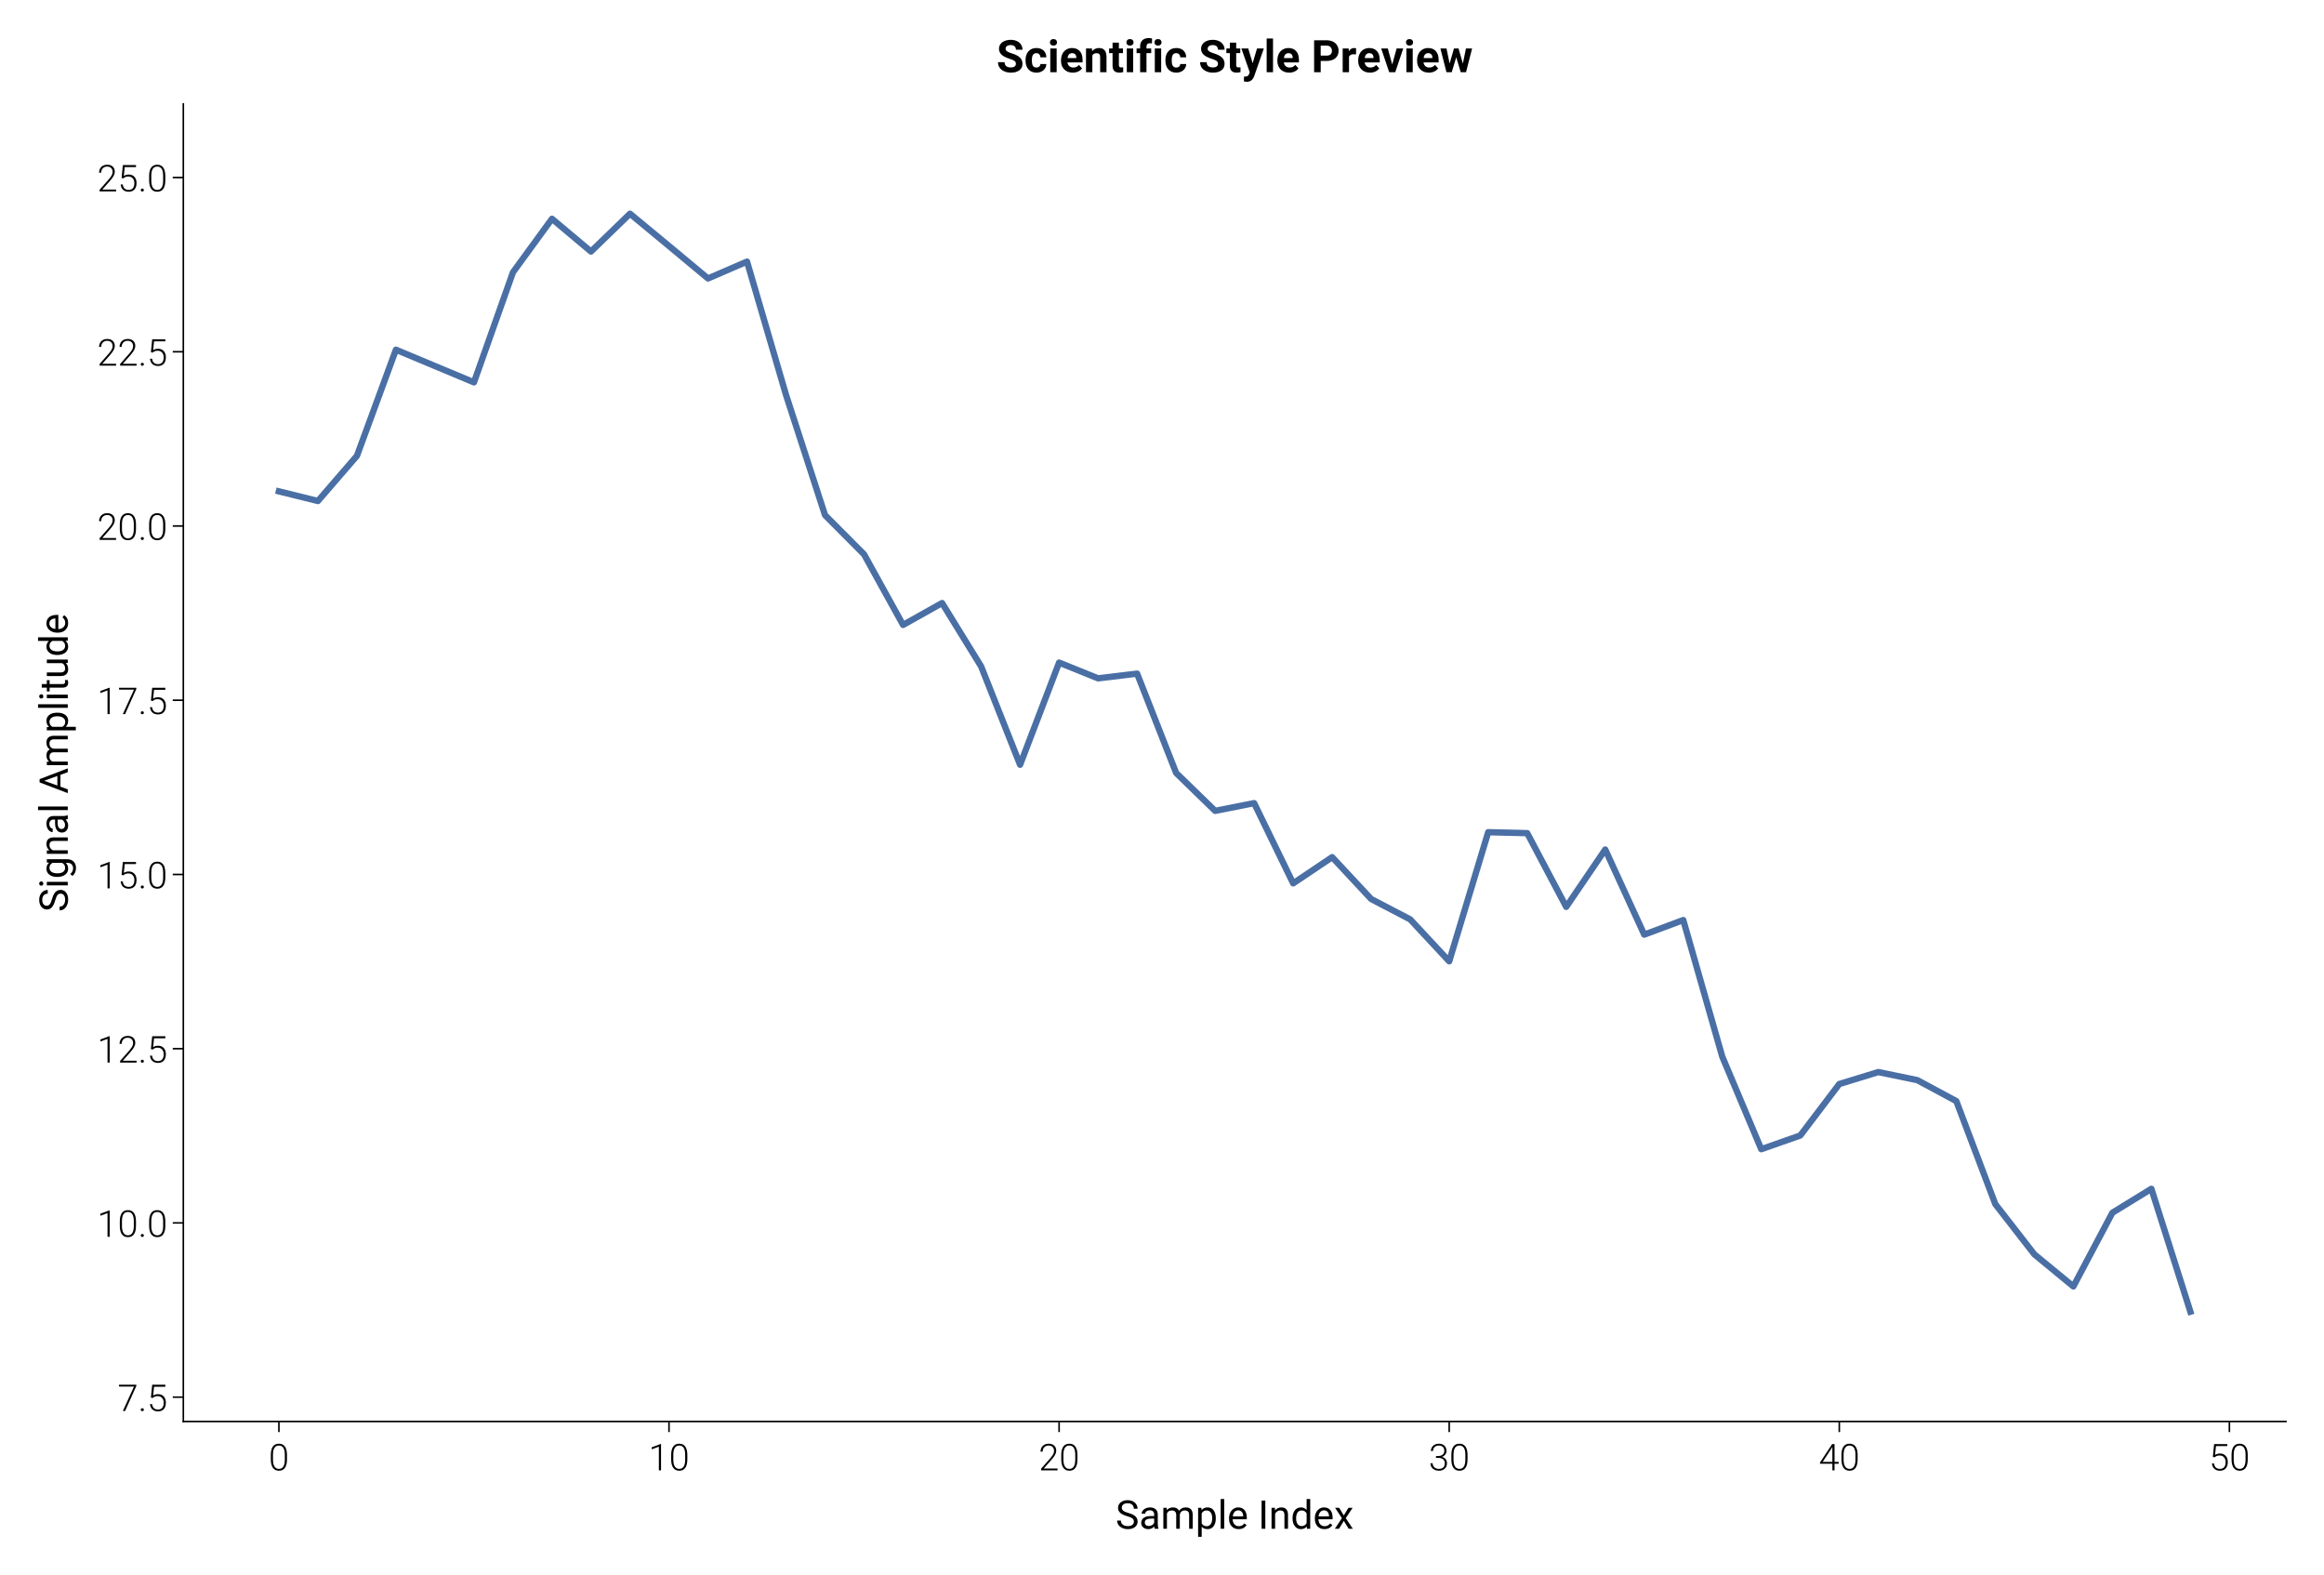
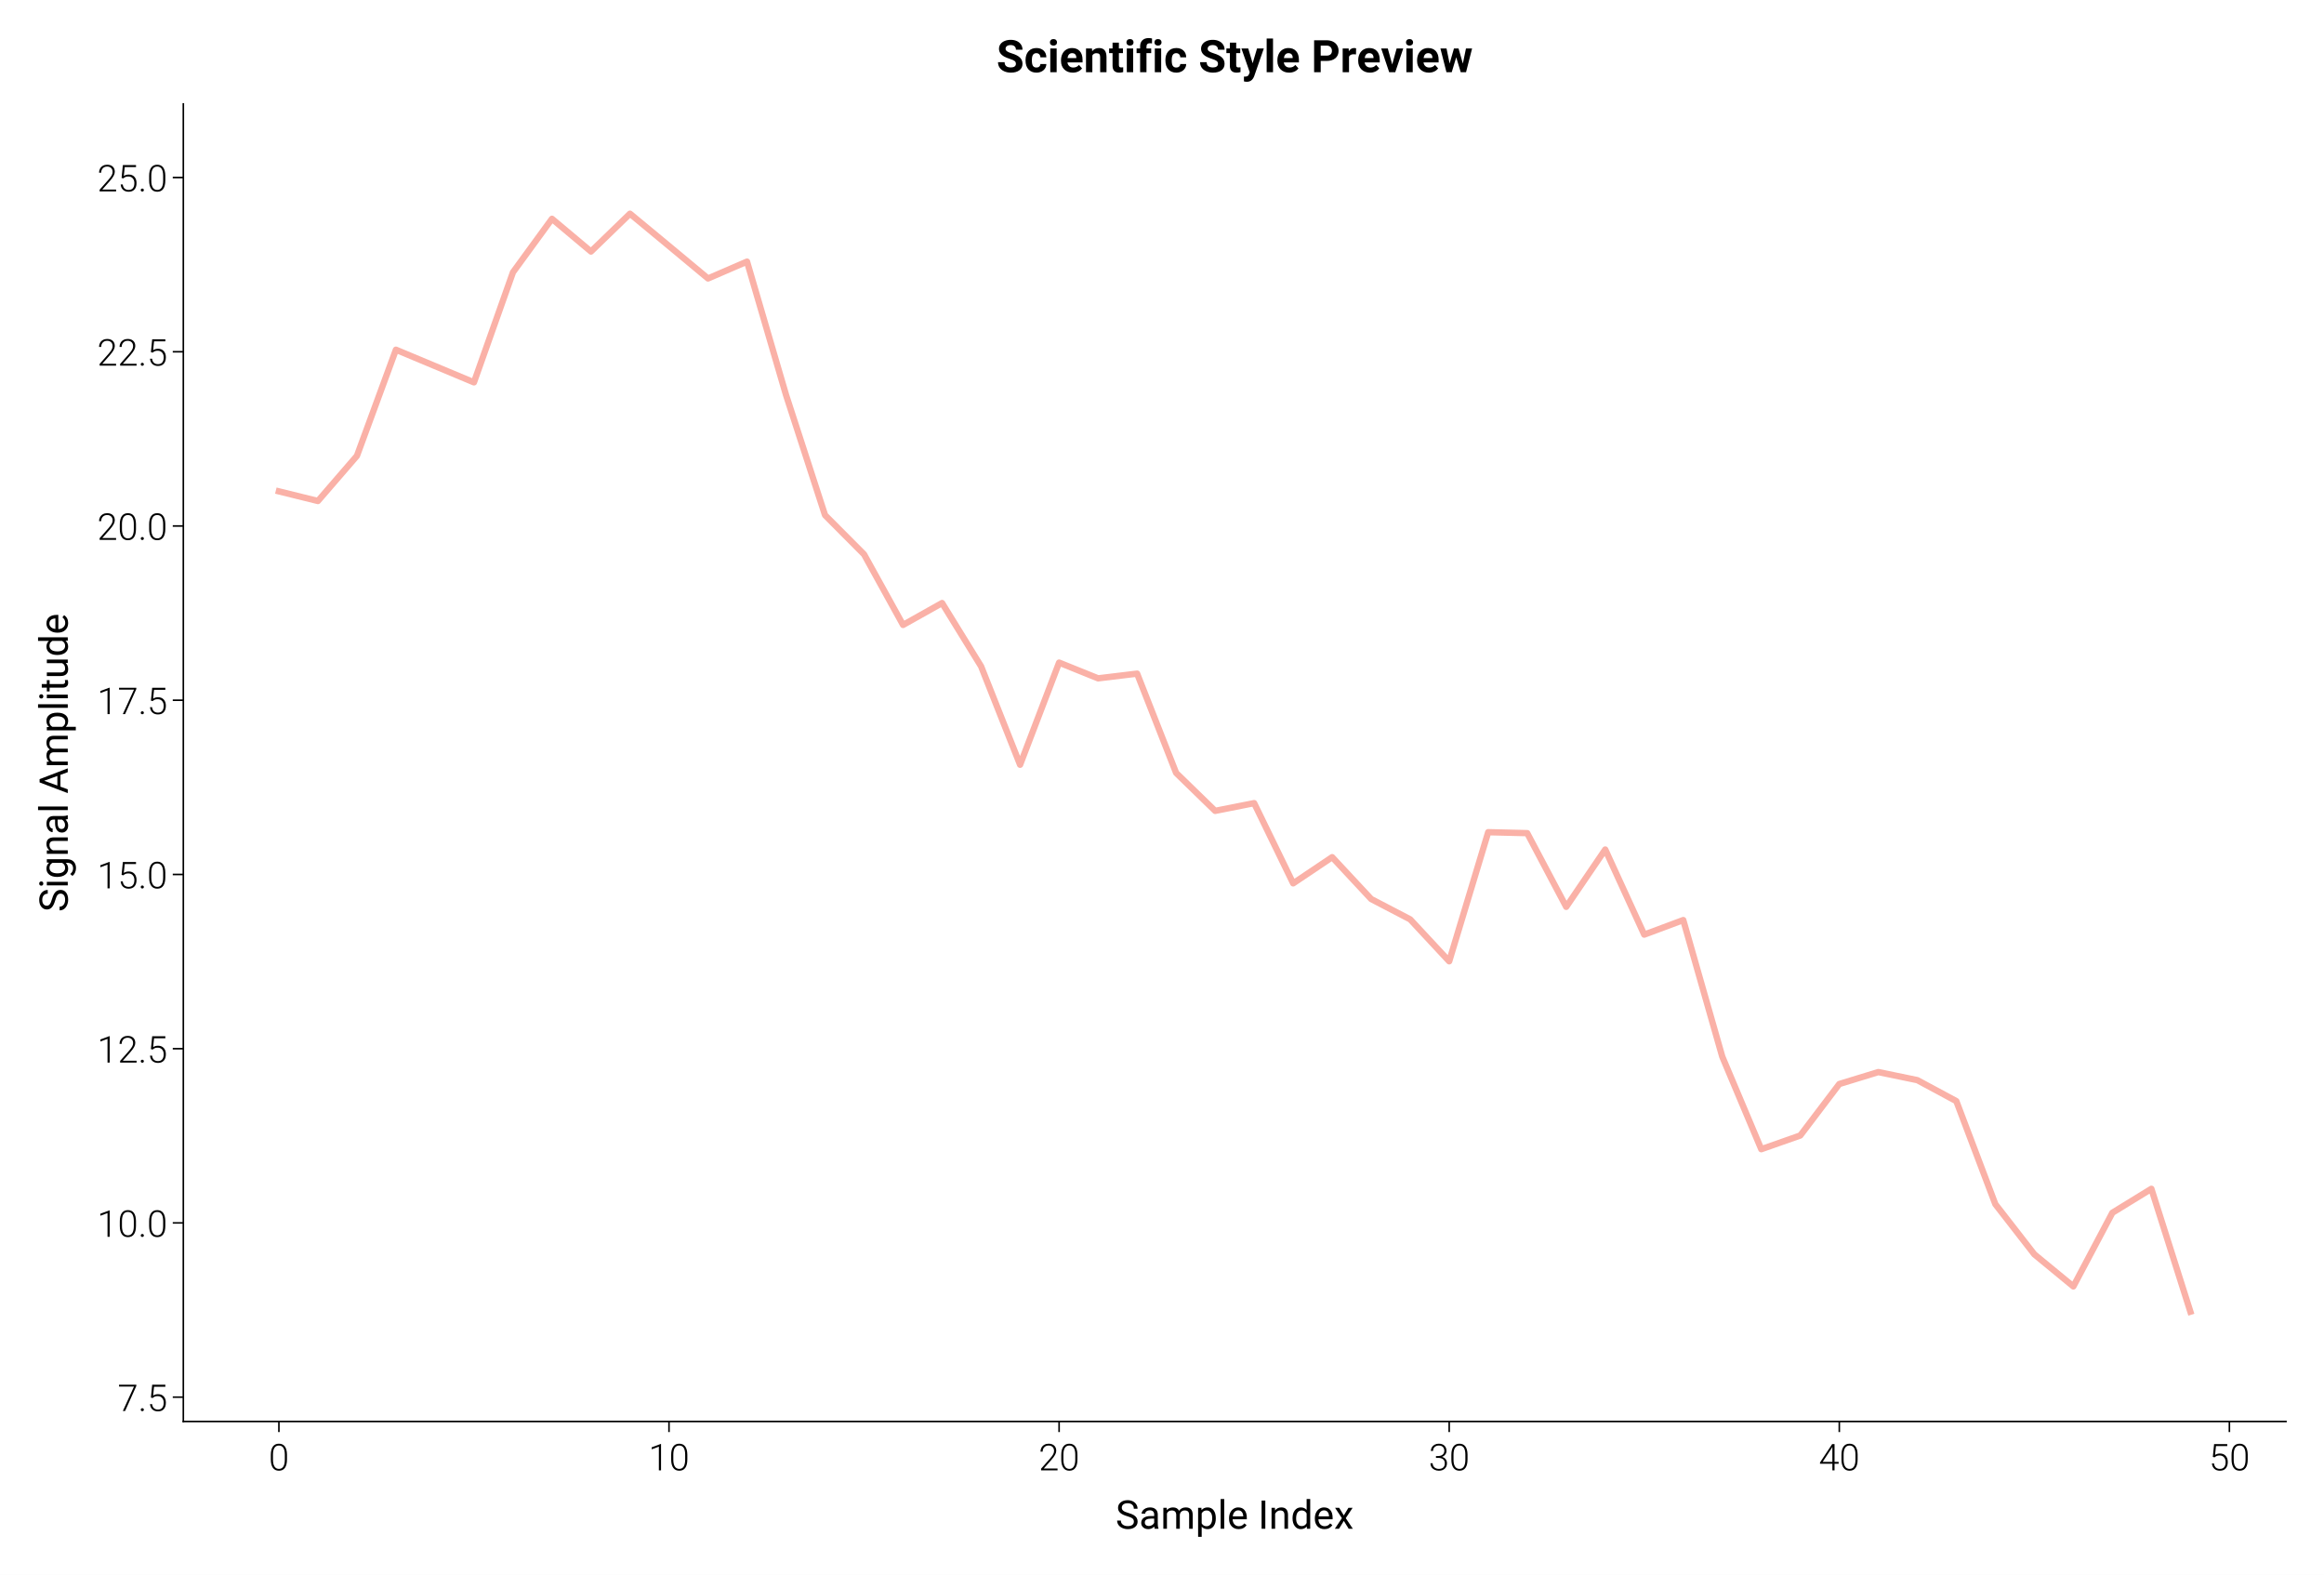
<svg xmlns="http://www.w3.org/2000/svg" xmlns:xlink="http://www.w3.org/1999/xlink" width="439.811pt" height="297.988pt" viewBox="0 0 439.811 297.988" version="1.1">
  <defs>
    <style type="text/css">*{stroke-linejoin: round; stroke-linecap: butt}</style>
  </defs>
  <g id="figure_1">
    <g id="patch_1">
      <path d="M -0 297.988  L 439.811 297.988  L 439.811 -0  L -0 -0  z " style="fill: #ffffff" />
    </g>
    <g id="axes_1">
      <g id="patch_2">
        <path d="M 34.695 268.967  L 432.611 268.967  L 432.611 19.663  L 34.695 19.663  z " style="fill: #ffffff" />
      </g>
      <g id="matplotlib.axis_1">
        <g id="xtick_1">
          <g id="line2d_1">
            <defs>
              <path id="m32f2108c7e" d="M 0 0  L 0 2  " style="stroke: #000000; stroke-width: 0.3" />
            </defs>
            <g>
              <use xlink:href="#m32f2108c7e" x="52.782" y="268.967" style="stroke: #000000; stroke-width: 0.3" />
            </g>
          </g>
          <g id="text_1">
            <g transform="translate(50.84197 278.2172) scale(0.07 -0.07)">
              <defs>
                <path id="Roboto-Light-30" d="M 3172 1897  Q 3172 934 2819 435  Q 2466 -63 1778 -63  Q 1103 -63 743 426  Q 384 916 375 1850  L 375 2666  Q 375 3625 731 4119  Q 1088 4613 1772 4613  Q 2447 4613 2803 4136  Q 3159 3659 3172 2731  L 3172 1897  z M 2797 2713  Q 2797 3494 2542 3894  Q 2288 4294 1772 4294  Q 1266 4294 1009 3903  Q 753 3513 747 2750  L 747 1856  Q 747 1078 1011 665  Q 1275 253 1778 253  Q 2278 253 2536 656  Q 2794 1059 2797 1838  L 2797 2713  z " transform="scale(0.015625)" />
              </defs>
              <use xlink:href="#Roboto-Light-30" />
            </g>
          </g>
        </g>
        <g id="xtick_2">
          <g id="line2d_2">
            <g>
              <use xlink:href="#m32f2108c7e" x="126.607" y="268.967" style="stroke: #000000; stroke-width: 0.3" />
            </g>
          </g>
          <g id="text_2">
            <g transform="translate(122.7272 278.2172) scale(0.07 -0.07)">
              <defs>
                <path id="Roboto-Light-31" d="M 2169 0  L 1794 0  L 1794 4100  L 556 3641  L 556 3991  L 2106 4566  L 2169 4566  L 2169 0  z " transform="scale(0.015625)" />
              </defs>
              <use xlink:href="#Roboto-Light-31" />
              <use xlink:href="#Roboto-Light-30" transform="translate(55.41992 0)" />
            </g>
          </g>
        </g>
        <g id="xtick_3">
          <g id="line2d_3">
            <g>
              <use xlink:href="#m32f2108c7e" x="200.432" y="268.967" style="stroke: #000000; stroke-width: 0.3" />
            </g>
          </g>
          <g id="text_3">
            <g transform="translate(196.5522 278.2172) scale(0.07 -0.07)">
              <defs>
                <path id="Roboto-Light-32" d="M 3278 0  L 428 0  L 428 288  L 1988 2056  Q 2375 2503 2525 2793  Q 2675 3084 2675 3359  Q 2675 3791 2422 4042  Q 2169 4294 1725 4294  Q 1266 4294 983 4000  Q 700 3706 700 3238  L 328 3238  Q 328 3622 501 3937  Q 675 4253 995 4433  Q 1316 4613 1725 4613  Q 2350 4613 2701 4284  Q 3053 3956 3053 3391  Q 3053 3072 2854 2694  Q 2656 2316 2156 1750  L 888 316  L 3278 316  L 3278 0  z " transform="scale(0.015625)" />
              </defs>
              <use xlink:href="#Roboto-Light-32" />
              <use xlink:href="#Roboto-Light-30" transform="translate(55.41992 0)" />
            </g>
          </g>
        </g>
        <g id="xtick_4">
          <g id="line2d_4">
            <g>
              <use xlink:href="#m32f2108c7e" x="274.257" y="268.967" style="stroke: #000000; stroke-width: 0.3" />
            </g>
          </g>
          <g id="text_4">
            <g transform="translate(270.3773 278.2172) scale(0.07 -0.07)">
              <defs>
                <path id="Roboto-Light-33" d="M 1259 2478  L 1647 2478  Q 1969 2478 2209 2592  Q 2450 2706 2576 2904  Q 2703 3103 2703 3363  Q 2703 3800 2456 4047  Q 2209 4294 1747 4294  Q 1309 4294 1029 4036  Q 750 3778 750 3356  L 375 3356  Q 375 3709 553 4001  Q 731 4294 1047 4453  Q 1363 4613 1747 4613  Q 2366 4613 2722 4275  Q 3078 3938 3078 3350  Q 3078 3022 2870 2745  Q 2663 2469 2300 2331  Q 2725 2213 2944 1923  Q 3163 1634 3163 1234  Q 3163 650 2781 293  Q 2400 -63 1763 -63  Q 1356 -63 1017 100  Q 678 263 492 555  Q 306 847 306 1234  L 681 1234  Q 681 800 984 526  Q 1288 253 1763 253  Q 2247 253 2517 501  Q 2788 750 2788 1222  Q 2788 1678 2495 1918  Q 2203 2159 1634 2159  L 1259 2159  L 1259 2478  z " transform="scale(0.015625)" />
              </defs>
              <use xlink:href="#Roboto-Light-33" />
              <use xlink:href="#Roboto-Light-30" transform="translate(55.41992 0)" />
            </g>
          </g>
        </g>
        <g id="xtick_5">
          <g id="line2d_5">
            <g>
              <use xlink:href="#m32f2108c7e" x="348.082" y="268.967" style="stroke: #000000; stroke-width: 0.3" />
            </g>
          </g>
          <g id="text_5">
            <g transform="translate(344.2023 278.2172) scale(0.07 -0.07)">
              <defs>
                <path id="Roboto-Light-34" d="M 2725 1466  L 3434 1466  L 3434 1150  L 2725 1150  L 2725 0  L 2350 0  L 2350 1150  L 209 1150  L 209 1363  L 2316 4550  L 2725 4550  L 2725 1466  z M 669 1466  L 2350 1466  L 2350 4066  L 2184 3778  L 669 1466  z " transform="scale(0.015625)" />
              </defs>
              <use xlink:href="#Roboto-Light-34" />
              <use xlink:href="#Roboto-Light-30" transform="translate(55.41992 0)" />
            </g>
          </g>
        </g>
        <g id="xtick_6">
          <g id="line2d_6">
            <g>
              <use xlink:href="#m32f2108c7e" x="421.907" y="268.967" style="stroke: #000000; stroke-width: 0.3" />
            </g>
          </g>
          <g id="text_6">
            <g transform="translate(418.0273 278.2172) scale(0.07 -0.07)">
              <defs>
                <path id="Roboto-Light-35" d="M 681 2331  L 903 4550  L 3178 4550  L 3178 4203  L 1225 4203  L 1066 2666  Q 1431 2916 1922 2916  Q 2538 2916 2903 2516  Q 3269 2116 3269 1450  Q 3269 731 2912 334  Q 2556 -63 1909 -63  Q 1316 -63 947 268  Q 578 600 525 1197  L 884 1197  Q 938 731 1200 492  Q 1463 253 1909 253  Q 2397 253 2645 562  Q 2894 872 2894 1444  Q 2894 1944 2616 2259  Q 2338 2575 1856 2575  Q 1591 2575 1394 2508  Q 1197 2441 978 2247  L 681 2331  z " transform="scale(0.015625)" />
              </defs>
              <use xlink:href="#Roboto-Light-35" />
              <use xlink:href="#Roboto-Light-30" transform="translate(55.41992 0)" />
            </g>
          </g>
        </g>
        <g id="text_7">
          <g transform="translate(211.1237 289.2641) scale(0.075 -0.075)">
            <defs>
              <path id="Roboto-Regular-53" d="M 1869 2028  Q 1097 2250 745 2573  Q 394 2897 394 3372  Q 394 3909 823 4261  Q 1253 4613 1941 4613  Q 2409 4613 2776 4431  Q 3144 4250 3345 3931  Q 3547 3613 3547 3234  L 2944 3234  Q 2944 3647 2681 3883  Q 2419 4119 1941 4119  Q 1497 4119 1248 3923  Q 1000 3728 1000 3381  Q 1000 3103 1236 2911  Q 1472 2719 2039 2559  Q 2606 2400 2926 2208  Q 3247 2016 3401 1759  Q 3556 1503 3556 1156  Q 3556 603 3125 270  Q 2694 -63 1972 -63  Q 1503 -63 1097 117  Q 691 297 470 609  Q 250 922 250 1319  L 853 1319  Q 853 906 1158 667  Q 1463 428 1972 428  Q 2447 428 2700 622  Q 2953 816 2953 1150  Q 2953 1484 2718 1667  Q 2484 1850 1869 2028  z " transform="scale(0.015625)" />
              <path id="Roboto-Regular-61" d="M 2525 0  Q 2475 100 2444 356  Q 2041 -63 1481 -63  Q 981 -63 661 220  Q 341 503 341 938  Q 341 1466 742 1758  Q 1144 2050 1872 2050  L 2434 2050  L 2434 2316  Q 2434 2619 2253 2798  Q 2072 2978 1719 2978  Q 1409 2978 1200 2822  Q 991 2666 991 2444  L 409 2444  Q 409 2697 589 2933  Q 769 3169 1076 3306  Q 1384 3444 1753 3444  Q 2338 3444 2669 3151  Q 3000 2859 3013 2347  L 3013 791  Q 3013 325 3131 50  L 3131 0  L 2525 0  z M 1566 441  Q 1838 441 2081 581  Q 2325 722 2434 947  L 2434 1641  L 1981 1641  Q 919 1641 919 1019  Q 919 747 1100 594  Q 1281 441 1566 441  z " transform="scale(0.015625)" />
              <path id="Roboto-Regular-6d" d="M 981 3381  L 997 3006  Q 1369 3444 2000 3444  Q 2709 3444 2966 2900  Q 3134 3144 3404 3294  Q 3675 3444 4044 3444  Q 5156 3444 5175 2266  L 5175 0  L 4597 0  L 4597 2231  Q 4597 2594 4431 2773  Q 4266 2953 3875 2953  Q 3553 2953 3340 2761  Q 3128 2569 3094 2244  L 3094 0  L 2513 0  L 2513 2216  Q 2513 2953 1791 2953  Q 1222 2953 1013 2469  L 1013 0  L 434 0  L 434 3381  L 981 3381  z " transform="scale(0.015625)" />
              <path id="Roboto-Regular-70" d="M 3294 1653  Q 3294 881 2941 409  Q 2588 -63 1984 -63  Q 1369 -63 1016 328  L 1016 -1300  L 438 -1300  L 438 3381  L 966 3381  L 994 3006  Q 1347 3444 1975 3444  Q 2584 3444 2939 2984  Q 3294 2525 3294 1706  L 3294 1653  z M 2716 1719  Q 2716 2291 2472 2622  Q 2228 2953 1803 2953  Q 1278 2953 1016 2488  L 1016 872  Q 1275 409 1809 409  Q 2225 409 2470 739  Q 2716 1069 2716 1719  z " transform="scale(0.015625)" />
              <path id="Roboto-Regular-6c" d="M 1066 0  L 488 0  L 488 4800  L 1066 4800  L 1066 0  z " transform="scale(0.015625)" />
              <path id="Roboto-Regular-65" d="M 1841 -63  Q 1153 -63 722 389  Q 291 841 291 1597  L 291 1703  Q 291 2206 483 2601  Q 675 2997 1020 3220  Q 1366 3444 1769 3444  Q 2428 3444 2793 3009  Q 3159 2575 3159 1766  L 3159 1525  L 869 1525  Q 881 1025 1161 717  Q 1441 409 1872 409  Q 2178 409 2390 534  Q 2603 659 2763 866  L 3116 591  Q 2691 -63 1841 -63  z M 1769 2969  Q 1419 2969 1181 2714  Q 944 2459 888 2000  L 2581 2000  L 2581 2044  Q 2556 2484 2343 2726  Q 2131 2969 1769 2969  z " transform="scale(0.015625)" />
              <path id="Roboto-Regular-20" transform="scale(0.015625)" />
              <path id="Roboto-Regular-49" d="M 1172 0  L 572 0  L 572 4550  L 1172 4550  L 1172 0  z " transform="scale(0.015625)" />
              <path id="Roboto-Regular-6e" d="M 984 3381  L 1003 2956  Q 1391 3444 2016 3444  Q 3088 3444 3097 2234  L 3097 0  L 2519 0  L 2519 2238  Q 2516 2603 2352 2778  Q 2188 2953 1841 2953  Q 1559 2953 1346 2803  Q 1134 2653 1016 2409  L 1016 0  L 438 0  L 438 3381  L 984 3381  z " transform="scale(0.015625)" />
              <path id="Roboto-Regular-64" d="M 297 1719  Q 297 2497 665 2970  Q 1034 3444 1631 3444  Q 2225 3444 2572 3038  L 2572 4800  L 3150 4800  L 3150 0  L 2619 0  L 2591 363  Q 2244 -63 1625 -63  Q 1038 -63 667 418  Q 297 900 297 1675  L 297 1719  z M 875 1653  Q 875 1078 1112 753  Q 1350 428 1769 428  Q 2319 428 2572 922  L 2572 2475  Q 2313 2953 1775 2953  Q 1350 2953 1112 2625  Q 875 2297 875 1653  z " transform="scale(0.015625)" />
              <path id="Roboto-Regular-78" d="M 1572 2147  L 2322 3381  L 2997 3381  L 1891 1709  L 3031 0  L 2363 0  L 1581 1266  L 800 0  L 128 0  L 1269 1709  L 163 3381  L 831 3381  L 1572 2147  z " transform="scale(0.015625)" />
            </defs>
            <use xlink:href="#Roboto-Regular-53" />
            <use xlink:href="#Roboto-Regular-61" transform="translate(59.32617 0)" />
            <use xlink:href="#Roboto-Regular-6d" transform="translate(113.7207 0)" />
            <use xlink:href="#Roboto-Regular-70" transform="translate(201.3672 0)" />
            <use xlink:href="#Roboto-Regular-6c" transform="translate(257.4707 0)" />
            <use xlink:href="#Roboto-Regular-65" transform="translate(281.7383 0)" />
            <use xlink:href="#Roboto-Regular-20" transform="translate(334.7168 0)" />
            <use xlink:href="#Roboto-Regular-49" transform="translate(359.4727 0)" />
            <use xlink:href="#Roboto-Regular-6e" transform="translate(386.6699 0)" />
            <use xlink:href="#Roboto-Regular-64" transform="translate(441.8457 0)" />
            <use xlink:href="#Roboto-Regular-65" transform="translate(498.2422 0)" />
            <use xlink:href="#Roboto-Regular-78" transform="translate(551.2207 0)" />
          </g>
        </g>
      </g>
      <g id="matplotlib.axis_2">
        <g id="ytick_1">
          <g id="line2d_7">
            <defs>
              <path id="m2384287460" d="M 0 0  L -2 0  " style="stroke: #000000; stroke-width: 0.3" />
            </defs>
            <g>
              <use xlink:href="#m2384287460" x="34.695" y="264.363" style="stroke: #000000; stroke-width: 0.3" />
            </g>
          </g>
          <g id="text_8">
            <g transform="translate(22.2643 266.9883) scale(0.07 -0.07)">
              <defs>
                <path id="Roboto-Light-37" d="M 3231 4334  L 1288 0  L 897 0  L 2828 4231  L 241 4231  L 241 4550  L 3231 4550  L 3231 4334  z " transform="scale(0.015625)" />
                <path id="Roboto-Light-2e" d="M 453 225  Q 453 334 523 411  Q 594 488 719 488  Q 844 488 916 411  Q 988 334 988 225  Q 988 116 916 45  Q 844 -25 719 -25  Q 594 -25 523 45  Q 453 116 453 225  z " transform="scale(0.015625)" />
              </defs>
              <use xlink:href="#Roboto-Light-37" />
              <use xlink:href="#Roboto-Light-2e" transform="translate(55.41992 0)" />
              <use xlink:href="#Roboto-Light-35" transform="translate(79.29688 0)" />
            </g>
          </g>
        </g>
        <g id="ytick_2">
          <g id="line2d_8">
            <g>
              <use xlink:href="#m2384287460" x="34.695" y="231.395" style="stroke: #000000; stroke-width: 0.3" />
            </g>
          </g>
          <g id="text_9">
            <g transform="translate(18.38477 234.0205) scale(0.07 -0.07)">
              <use xlink:href="#Roboto-Light-31" />
              <use xlink:href="#Roboto-Light-30" transform="translate(55.41992 0)" />
              <use xlink:href="#Roboto-Light-2e" transform="translate(110.8398 0)" />
              <use xlink:href="#Roboto-Light-30" transform="translate(134.7168 0)" />
            </g>
          </g>
        </g>
        <g id="ytick_3">
          <g id="line2d_9">
            <g>
              <use xlink:href="#m2384287460" x="34.695" y="198.428" style="stroke: #000000; stroke-width: 0.3" />
            </g>
          </g>
          <g id="text_10">
            <g transform="translate(18.38477 201.0527) scale(0.07 -0.07)">
              <use xlink:href="#Roboto-Light-31" />
              <use xlink:href="#Roboto-Light-32" transform="translate(55.41992 0)" />
              <use xlink:href="#Roboto-Light-2e" transform="translate(110.8398 0)" />
              <use xlink:href="#Roboto-Light-35" transform="translate(134.7168 0)" />
            </g>
          </g>
        </g>
        <g id="ytick_4">
          <g id="line2d_10">
            <g>
              <use xlink:href="#m2384287460" x="34.695" y="165.46" style="stroke: #000000; stroke-width: 0.3" />
            </g>
          </g>
          <g id="text_11">
            <g transform="translate(18.38477 168.0849) scale(0.07 -0.07)">
              <use xlink:href="#Roboto-Light-31" />
              <use xlink:href="#Roboto-Light-35" transform="translate(55.41992 0)" />
              <use xlink:href="#Roboto-Light-2e" transform="translate(110.8398 0)" />
              <use xlink:href="#Roboto-Light-30" transform="translate(134.7168 0)" />
            </g>
          </g>
        </g>
        <g id="ytick_5">
          <g id="line2d_11">
            <g>
              <use xlink:href="#m2384287460" x="34.695" y="132.492" style="stroke: #000000; stroke-width: 0.3" />
            </g>
          </g>
          <g id="text_12">
            <g transform="translate(18.38477 135.1171) scale(0.07 -0.07)">
              <use xlink:href="#Roboto-Light-31" />
              <use xlink:href="#Roboto-Light-37" transform="translate(55.41992 0)" />
              <use xlink:href="#Roboto-Light-2e" transform="translate(110.8398 0)" />
              <use xlink:href="#Roboto-Light-35" transform="translate(134.7168 0)" />
            </g>
          </g>
        </g>
        <g id="ytick_6">
          <g id="line2d_12">
            <g>
              <use xlink:href="#m2384287460" x="34.695" y="99.524" style="stroke: #000000; stroke-width: 0.3" />
            </g>
          </g>
          <g id="text_13">
            <g transform="translate(18.38477 102.1494) scale(0.07 -0.07)">
              <use xlink:href="#Roboto-Light-32" />
              <use xlink:href="#Roboto-Light-30" transform="translate(55.41992 0)" />
              <use xlink:href="#Roboto-Light-2e" transform="translate(110.8398 0)" />
              <use xlink:href="#Roboto-Light-30" transform="translate(134.7168 0)" />
            </g>
          </g>
        </g>
        <g id="ytick_7">
          <g id="line2d_13">
            <g>
              <use xlink:href="#m2384287460" x="34.695" y="66.557" style="stroke: #000000; stroke-width: 0.3" />
            </g>
          </g>
          <g id="text_14">
            <g transform="translate(18.38477 69.18158) scale(0.07 -0.07)">
              <use xlink:href="#Roboto-Light-32" />
              <use xlink:href="#Roboto-Light-32" transform="translate(55.41992 0)" />
              <use xlink:href="#Roboto-Light-2e" transform="translate(110.8398 0)" />
              <use xlink:href="#Roboto-Light-35" transform="translate(134.7168 0)" />
            </g>
          </g>
        </g>
        <g id="ytick_8">
          <g id="line2d_14">
            <g>
              <use xlink:href="#m2384287460" x="34.695" y="33.589" style="stroke: #000000; stroke-width: 0.3" />
            </g>
          </g>
          <g id="text_15">
            <g transform="translate(18.38477 36.2138) scale(0.07 -0.07)">
              <use xlink:href="#Roboto-Light-32" />
              <use xlink:href="#Roboto-Light-35" transform="translate(55.41992 0)" />
              <use xlink:href="#Roboto-Light-2e" transform="translate(110.8398 0)" />
              <use xlink:href="#Roboto-Light-30" transform="translate(134.7168 0)" />
            </g>
          </g>
        </g>
        <g id="text_16">
          <g transform="translate(12.825 172.5513) rotate(-90) scale(0.075 -0.075)">
            <defs>
              <path id="Roboto-Regular-69" d="M 1066 0  L 488 0  L 488 3381  L 1066 3381  L 1066 0  z M 441 4278  Q 441 4419 527 4516  Q 613 4613 781 4613  Q 950 4613 1037 4516  Q 1125 4419 1125 4278  Q 1125 4138 1037 4044  Q 950 3950 781 3950  Q 613 3950 527 4044  Q 441 4138 441 4278  z " transform="scale(0.015625)" />
              <path id="Roboto-Regular-67" d="M 300 1719  Q 300 2509 665 2976  Q 1031 3444 1634 3444  Q 2253 3444 2600 3006  L 2628 3381  L 3156 3381  L 3156 81  Q 3156 -575 2767 -953  Q 2378 -1331 1722 -1331  Q 1356 -1331 1006 -1175  Q 656 -1019 472 -747  L 772 -400  Q 1144 -859 1681 -859  Q 2103 -859 2339 -621  Q 2575 -384 2575 47  L 2575 338  Q 2228 -63 1628 -63  Q 1034 -63 667 415  Q 300 894 300 1719  z M 881 1653  Q 881 1081 1115 754  Q 1350 428 1772 428  Q 2319 428 2575 925  L 2575 2469  Q 2309 2953 1778 2953  Q 1356 2953 1118 2625  Q 881 2297 881 1653  z " transform="scale(0.015625)" />
              <path id="Roboto-Regular-41" d="M 3041 1188  L 1134 1188  L 706 0  L 88 0  L 1825 4550  L 2350 4550  L 4091 0  L 3475 0  L 3041 1188  z M 1316 1681  L 2863 1681  L 2088 3809  L 1316 1681  z " transform="scale(0.015625)" />
              <path id="Roboto-Regular-74" d="M 1222 4200  L 1222 3381  L 1853 3381  L 1853 2934  L 1222 2934  L 1222 838  Q 1222 634 1306 532  Q 1391 431 1594 431  Q 1694 431 1869 469  L 1869 0  Q 1641 -63 1425 -63  Q 1038 -63 841 171  Q 644 406 644 838  L 644 2934  L 28 2934  L 28 3381  L 644 3381  L 644 4200  L 1222 4200  z " transform="scale(0.015625)" />
              <path id="Roboto-Regular-75" d="M 2525 334  Q 2188 -63 1534 -63  Q 994 -63 711 251  Q 428 566 425 1181  L 425 3381  L 1003 3381  L 1003 1197  Q 1003 428 1628 428  Q 2291 428 2509 922  L 2509 3381  L 3088 3381  L 3088 0  L 2538 0  L 2525 334  z " transform="scale(0.015625)" />
            </defs>
            <use xlink:href="#Roboto-Regular-53" />
            <use xlink:href="#Roboto-Regular-69" transform="translate(59.32617 0)" />
            <use xlink:href="#Roboto-Regular-67" transform="translate(83.59375 0)" />
            <use xlink:href="#Roboto-Regular-6e" transform="translate(139.6973 0)" />
            <use xlink:href="#Roboto-Regular-61" transform="translate(194.873 0)" />
            <use xlink:href="#Roboto-Regular-6c" transform="translate(249.2676 0)" />
            <use xlink:href="#Roboto-Regular-20" transform="translate(273.5352 0)" />
            <use xlink:href="#Roboto-Regular-41" transform="translate(298.291 0)" />
            <use xlink:href="#Roboto-Regular-6d" transform="translate(363.5254 0)" />
            <use xlink:href="#Roboto-Regular-70" transform="translate(451.1719 0)" />
            <use xlink:href="#Roboto-Regular-6c" transform="translate(507.2754 0)" />
            <use xlink:href="#Roboto-Regular-69" transform="translate(531.543 0)" />
            <use xlink:href="#Roboto-Regular-74" transform="translate(555.8105 0)" />
            <use xlink:href="#Roboto-Regular-75" transform="translate(588.4766 0)" />
            <use xlink:href="#Roboto-Regular-64" transform="translate(643.6035 0)" />
            <use xlink:href="#Roboto-Regular-65" transform="translate(700 0)" />
          </g>
        </g>
      </g>
      <g id="line2d_15">
-         <path d="M 52.782 92.974  L 60.164 94.797  L 67.547 86.256  L 74.929 66.172  L 82.312 69.26  L 89.694 72.347  L 97.077 51.522  L 104.459 41.402  L 111.842 47.593  L 119.224 40.438  L 126.607 46.549  L 133.989 52.691  L 141.372 49.5  L 148.754 74.731  L 156.137 97.477  L 163.519 104.892  L 170.902 118.249  L 178.284 114.105  L 185.667 126.079  L 193.049 144.703  L 200.432 125.375  L 207.814 128.353  L 215.197 127.462  L 222.579 146.25  L 229.962 153.429  L 237.344 151.967  L 244.727 167.145  L 252.109 162.19  L 259.492 170.111  L 266.874 173.958  L 274.257 181.893  L 281.639 157.466  L 289.022 157.644  L 296.404 171.593  L 303.787 160.746  L 311.169 176.845  L 318.552 174.091  L 325.934 199.933  L 333.317 217.448  L 340.699 214.852  L 348.082 205.114  L 355.464 202.854  L 362.847 204.379  L 370.229 208.35  L 377.612 227.847  L 384.994 237.34  L 392.377 243.414  L 399.759 229.474  L 407.142 224.942  L 414.524 248.192  " clip-path="url(#pc86d9f331b)" style="fill: none; stroke: #4a6fa5; stroke-width: 1.2; stroke-linecap: square" />
+         <path d="M 52.782 92.974  L 60.164 94.797  L 67.547 86.256  L 74.929 66.172  L 82.312 69.26  L 89.694 72.347  L 97.077 51.522  L 104.459 41.402  L 111.842 47.593  L 119.224 40.438  L 126.607 46.549  L 133.989 52.691  L 141.372 49.5  L 148.754 74.731  L 156.137 97.477  L 163.519 104.892  L 170.902 118.249  L 178.284 114.105  L 185.667 126.079  L 193.049 144.703  L 200.432 125.375  L 207.814 128.353  L 215.197 127.462  L 222.579 146.25  L 229.962 153.429  L 237.344 151.967  L 244.727 167.145  L 252.109 162.19  L 259.492 170.111  L 266.874 173.958  L 274.257 181.893  L 281.639 157.466  L 289.022 157.644  L 296.404 171.593  L 303.787 160.746  L 311.169 176.845  L 318.552 174.091  L 325.934 199.933  L 333.317 217.448  L 340.699 214.852  L 348.082 205.114  L 355.464 202.854  L 362.847 204.379  L 370.229 208.35  L 377.612 227.847  L 384.994 237.34  L 392.377 243.414  L 399.759 229.474  L 407.142 224.942  L 414.524 248.192  " clip-path="url(#pc86d9f331b)" style="fill: none; stroke: #fab1a7; stroke-width: 1.2; stroke-linecap: square" />
      </g>
      <g id="patch_3">
        <path d="M 34.695 268.967  L 34.695 19.663  " style="fill: none; stroke: #000000; stroke-width: 0.3; stroke-linejoin: miter; stroke-linecap: square" />
      </g>
      <g id="patch_4">
        <path d="M 34.695 268.967  L 432.611 268.967  " style="fill: none; stroke: #000000; stroke-width: 0.3; stroke-linejoin: miter; stroke-linecap: square" />
      </g>
      <g id="text_17">
        <g transform="translate(188.5838 13.66266) scale(0.085 -0.085)">
          <defs>
            <path id="Roboto-Bold-53" d="M 2766 1194  Q 2766 1459 2578 1601  Q 2391 1744 1903 1901  Q 1416 2059 1131 2213  Q 356 2631 356 3341  Q 356 3709 564 3998  Q 772 4288 1161 4450  Q 1550 4613 2034 4613  Q 2522 4613 2903 4436  Q 3284 4259 3495 3937  Q 3706 3616 3706 3206  L 2769 3206  Q 2769 3519 2572 3692  Q 2375 3866 2019 3866  Q 1675 3866 1484 3720  Q 1294 3575 1294 3338  Q 1294 3116 1517 2966  Q 1741 2816 2175 2684  Q 2975 2444 3340 2087  Q 3706 1731 3706 1200  Q 3706 609 3259 273  Q 2813 -63 2056 -63  Q 1531 -63 1100 129  Q 669 322 442 656  Q 216 991 216 1431  L 1156 1431  Q 1156 678 2056 678  Q 2391 678 2578 814  Q 2766 950 2766 1194  z " transform="scale(0.015625)" />
            <path id="Roboto-Bold-63" d="M 1753 666  Q 2003 666 2159 803  Q 2316 941 2322 1169  L 3169 1169  Q 3166 825 2981 539  Q 2797 253 2476 95  Q 2156 -63 1769 -63  Q 1044 -63 625 398  Q 206 859 206 1672  L 206 1731  Q 206 2513 622 2978  Q 1038 3444 1763 3444  Q 2397 3444 2780 3083  Q 3163 2722 3169 2122  L 2322 2122  Q 2316 2384 2159 2548  Q 2003 2713 1747 2713  Q 1431 2713 1270 2483  Q 1109 2253 1109 1738  L 1109 1644  Q 1109 1122 1268 894  Q 1428 666 1753 666  z " transform="scale(0.015625)" />
            <path id="Roboto-Bold-69" d="M 1300 0  L 394 0  L 394 3381  L 1300 3381  L 1300 0  z M 341 4256  Q 341 4459 477 4590  Q 613 4722 847 4722  Q 1078 4722 1215 4590  Q 1353 4459 1353 4256  Q 1353 4050 1214 3919  Q 1075 3788 847 3788  Q 619 3788 480 3919  Q 341 4050 341 4256  z " transform="scale(0.015625)" />
            <path id="Roboto-Bold-65" d="M 1903 -63  Q 1159 -63 692 393  Q 225 850 225 1609  L 225 1697  Q 225 2206 422 2607  Q 619 3009 980 3226  Q 1341 3444 1803 3444  Q 2497 3444 2895 3006  Q 3294 2569 3294 1766  L 3294 1397  L 1141 1397  Q 1184 1066 1404 866  Q 1625 666 1963 666  Q 2484 666 2778 1044  L 3222 547  Q 3019 259 2672 98  Q 2325 -63 1903 -63  z M 1800 2713  Q 1531 2713 1364 2531  Q 1197 2350 1150 2013  L 2406 2013  L 2406 2084  Q 2400 2384 2244 2548  Q 2088 2713 1800 2713  z " transform="scale(0.015625)" />
            <path id="Roboto-Bold-6e" d="M 1178 3381  L 1206 2991  Q 1569 3444 2178 3444  Q 2716 3444 2978 3128  Q 3241 2813 3247 2184  L 3247 0  L 2344 0  L 2344 2163  Q 2344 2450 2219 2579  Q 2094 2709 1803 2709  Q 1422 2709 1231 2384  L 1231 0  L 328 0  L 328 3381  L 1178 3381  z " transform="scale(0.015625)" />
            <path id="Roboto-Bold-74" d="M 1428 4213  L 1428 3381  L 2006 3381  L 2006 2719  L 1428 2719  L 1428 1031  Q 1428 844 1500 762  Q 1572 681 1775 681  Q 1925 681 2041 703  L 2041 19  Q 1775 -63 1494 -63  Q 544 -63 525 897  L 525 2719  L 31 2719  L 31 3381  L 525 3381  L 525 4213  L 1428 4213  z " transform="scale(0.015625)" />
            <path id="Roboto-Bold-66" d="M 594 0  L 594 2719  L 91 2719  L 91 3381  L 594 3381  L 594 3669  Q 594 4238 920 4552  Q 1247 4866 1834 4866  Q 2022 4866 2294 4803  L 2284 4103  Q 2172 4131 2009 4131  Q 1500 4131 1500 3653  L 1500 3381  L 2172 3381  L 2172 2719  L 1500 2719  L 1500 0  L 594 0  z " transform="scale(0.015625)" />
            <path id="Roboto-Bold-20" transform="scale(0.015625)" />
            <path id="Roboto-Bold-79" d="M 1609 1278  L 2234 3381  L 3203 3381  L 1844 -525  L 1769 -703  Q 1466 -1366 769 -1366  Q 572 -1366 369 -1306  L 369 -622  L 506 -625  Q 763 -625 889 -547  Q 1016 -469 1088 -288  L 1194 -9  L 9 3381  L 981 3381  L 1609 1278  z " transform="scale(0.015625)" />
            <path id="Roboto-Bold-6c" d="M 1300 0  L 394 0  L 394 4800  L 1300 4800  L 1300 0  z " transform="scale(0.015625)" />
            <path id="Roboto-Bold-50" d="M 1344 1603  L 1344 0  L 406 0  L 406 4550  L 2181 4550  Q 2694 4550 3083 4362  Q 3472 4175 3681 3829  Q 3891 3484 3891 3044  Q 3891 2375 3433 1989  Q 2975 1603 2166 1603  L 1344 1603  z M 1344 2363  L 2181 2363  Q 2553 2363 2748 2538  Q 2944 2713 2944 3038  Q 2944 3372 2747 3578  Q 2550 3784 2203 3791  L 1344 3791  L 1344 2363  z " transform="scale(0.015625)" />
            <path id="Roboto-Bold-72" d="M 2247 2534  Q 2063 2559 1922 2559  Q 1409 2559 1250 2213  L 1250 0  L 347 0  L 347 3381  L 1200 3381  L 1225 2978  Q 1497 3444 1978 3444  Q 2128 3444 2259 3403  L 2247 2534  z " transform="scale(0.015625)" />
            <path id="Roboto-Bold-76" d="M 1613 1103  L 2241 3381  L 3184 3381  L 2044 0  L 1181 0  L 41 3381  L 984 3381  L 1613 1103  z " transform="scale(0.015625)" />
            <path id="Roboto-Bold-77" d="M 3288 1228  L 3731 3381  L 4603 3381  L 3741 0  L 2984 0  L 2344 2128  L 1703 0  L 950 0  L 88 3381  L 959 3381  L 1400 1231  L 2019 3381  L 2672 3381  L 3288 1228  z " transform="scale(0.015625)" />
          </defs>
          <use xlink:href="#Roboto-Bold-53" />
          <use xlink:href="#Roboto-Bold-63" transform="translate(61.47461 0)" />
          <use xlink:href="#Roboto-Bold-69" transform="translate(113.623 0)" />
          <use xlink:href="#Roboto-Bold-65" transform="translate(140.1367 0)" />
          <use xlink:href="#Roboto-Bold-6e" transform="translate(194.1895 0)" />
          <use xlink:href="#Roboto-Bold-74" transform="translate(250.1953 0)" />
          <use xlink:href="#Roboto-Bold-69" transform="translate(283.9844 0)" />
          <use xlink:href="#Roboto-Bold-66" transform="translate(310.498 0)" />
          <use xlink:href="#Roboto-Bold-69" transform="translate(346.3379 0)" />
          <use xlink:href="#Roboto-Bold-63" transform="translate(372.8516 0)" />
          <use xlink:href="#Roboto-Bold-20" transform="translate(425 0)" />
          <use xlink:href="#Roboto-Bold-53" transform="translate(449.9023 0)" />
          <use xlink:href="#Roboto-Bold-74" transform="translate(511.377 0)" />
          <use xlink:href="#Roboto-Bold-79" transform="translate(545.166 0)" />
          <use xlink:href="#Roboto-Bold-6c" transform="translate(595.3613 0)" />
          <use xlink:href="#Roboto-Bold-65" transform="translate(621.875 0)" />
          <use xlink:href="#Roboto-Bold-20" transform="translate(675.9277 0)" />
          <use xlink:href="#Roboto-Bold-50" transform="translate(700.8301 0)" />
          <use xlink:href="#Roboto-Bold-72" transform="translate(765.332 0)" />
          <use xlink:href="#Roboto-Bold-65" transform="translate(801.8066 0)" />
          <use xlink:href="#Roboto-Bold-76" transform="translate(855.8594 0)" />
          <use xlink:href="#Roboto-Bold-69" transform="translate(906.3965 0)" />
          <use xlink:href="#Roboto-Bold-65" transform="translate(932.9102 0)" />
          <use xlink:href="#Roboto-Bold-77" transform="translate(986.9629 0)" />
        </g>
      </g>
    </g>
  </g>
  <defs>
    <clipPath id="pc86d9f331b">
      <rect x="34.695" y="19.663" width="397.917" height="249.305" />
    </clipPath>
  </defs>
</svg>
